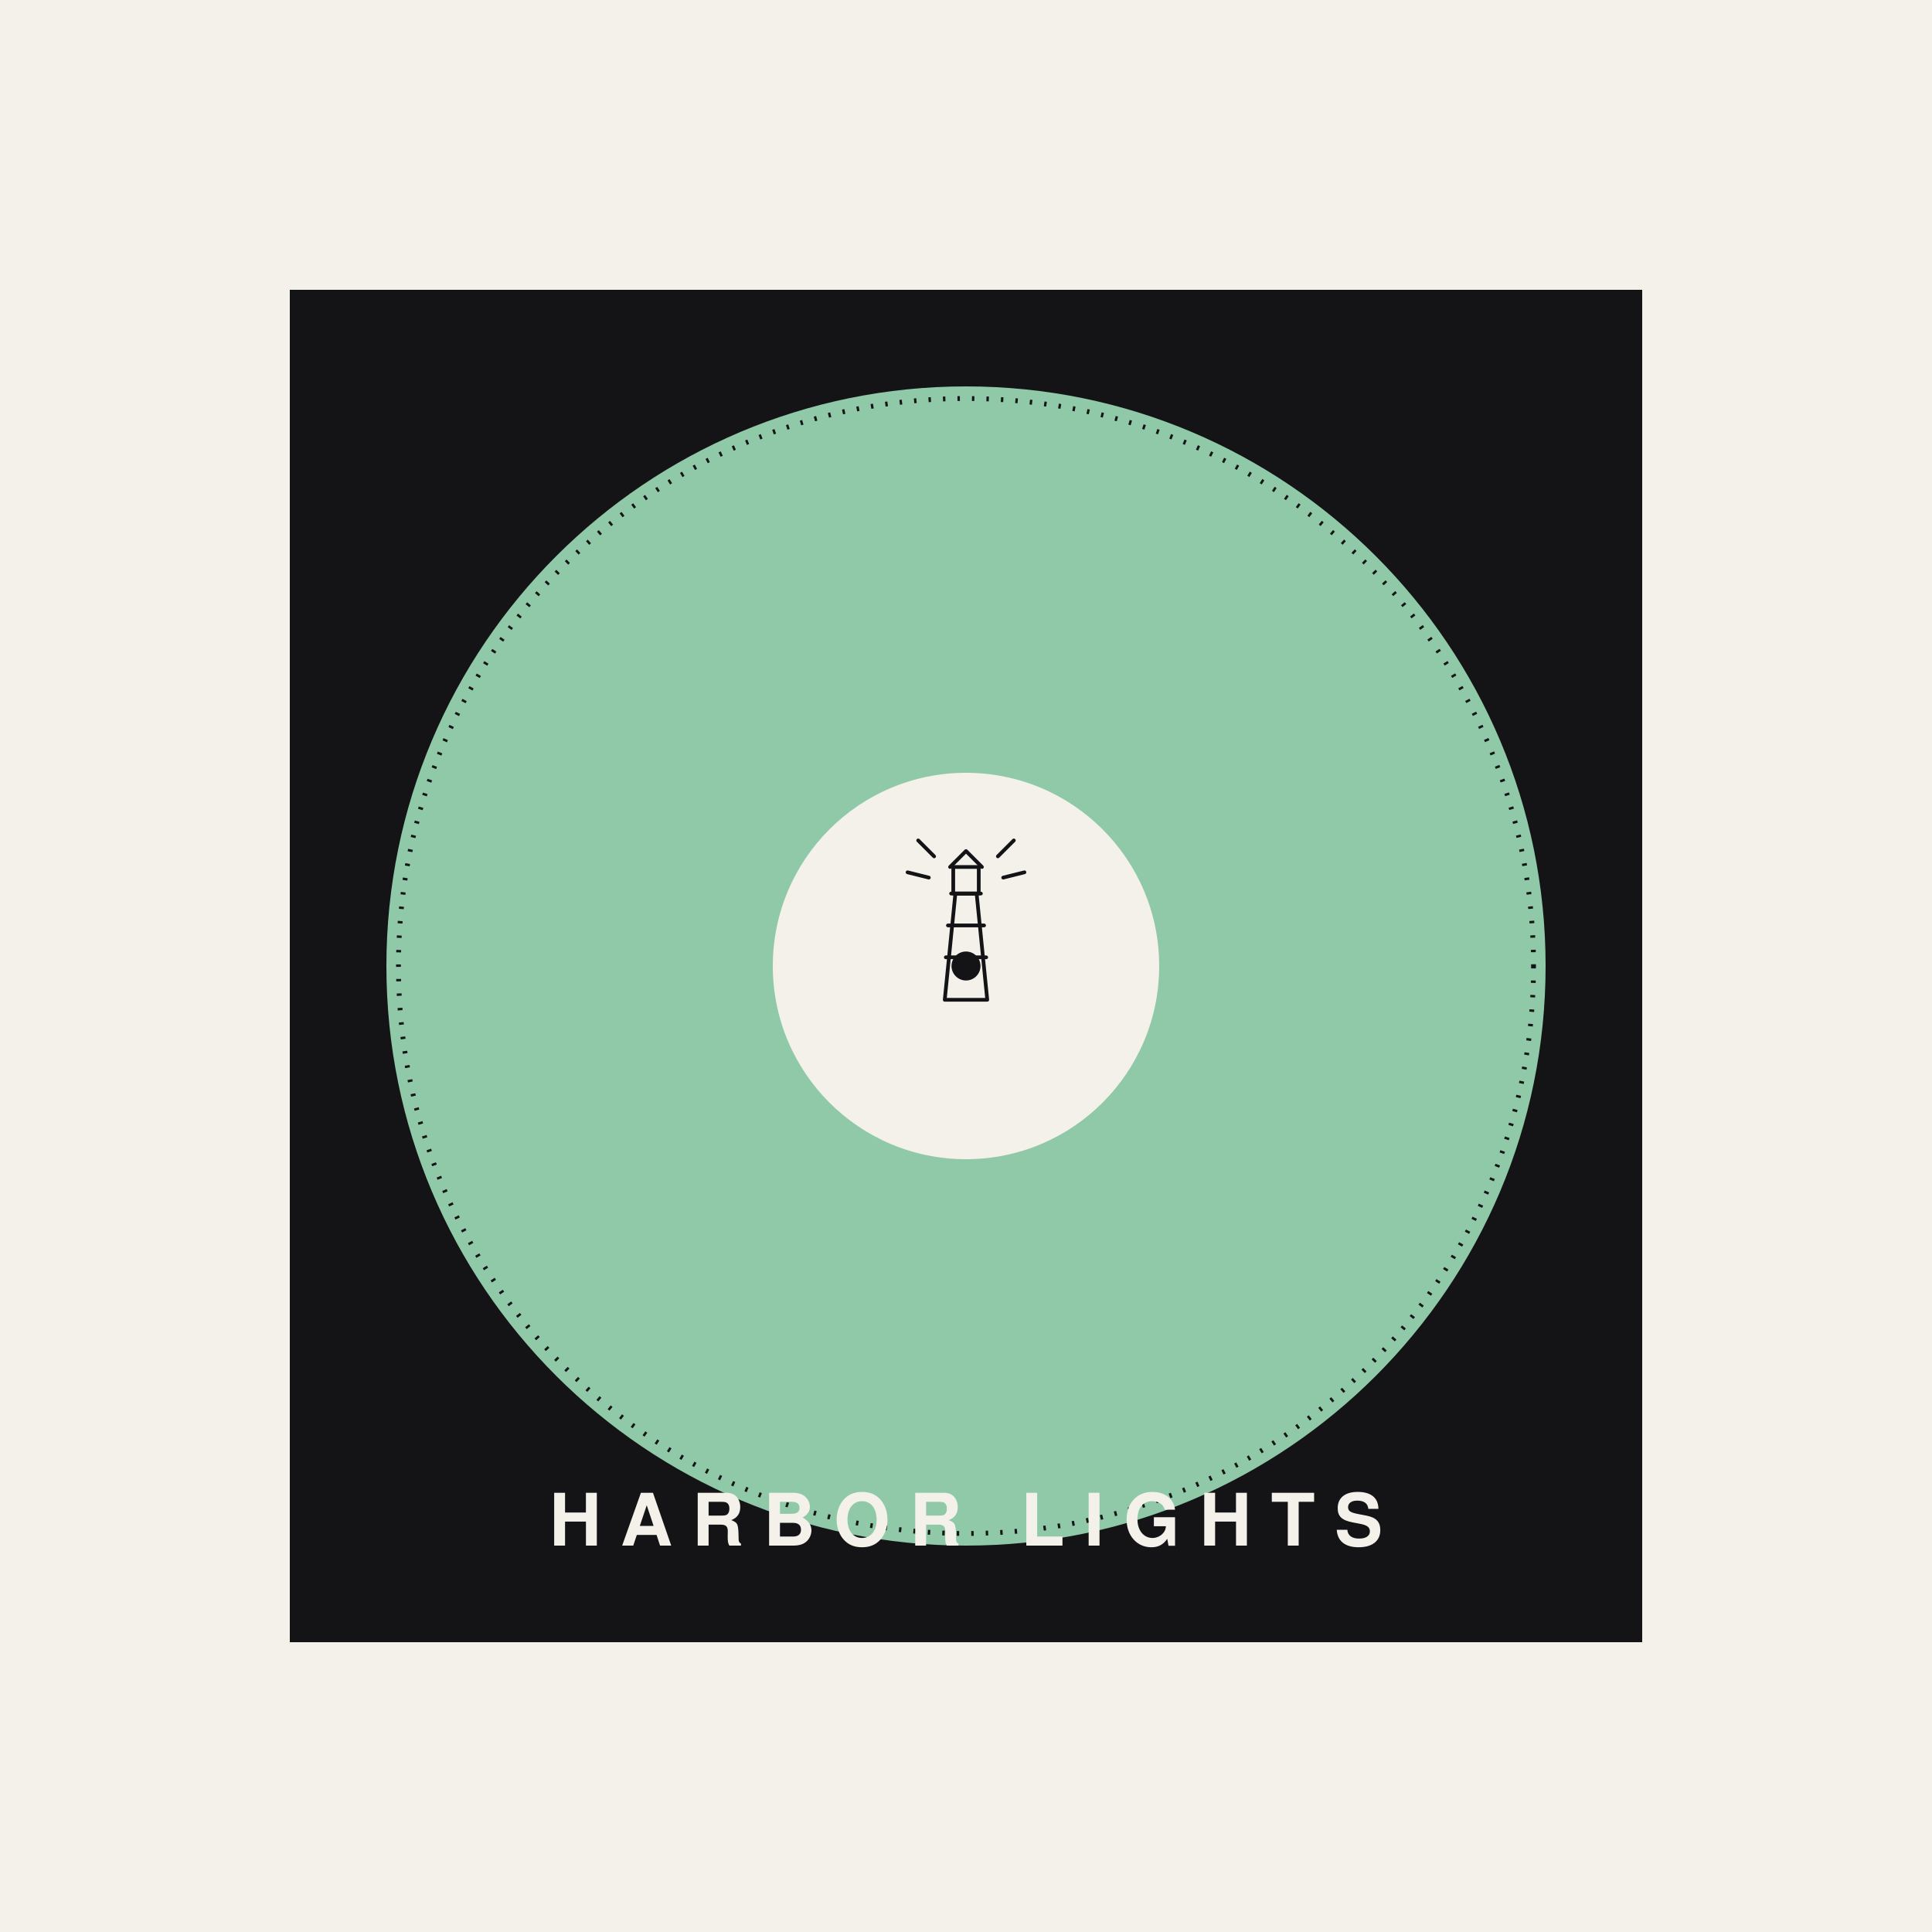
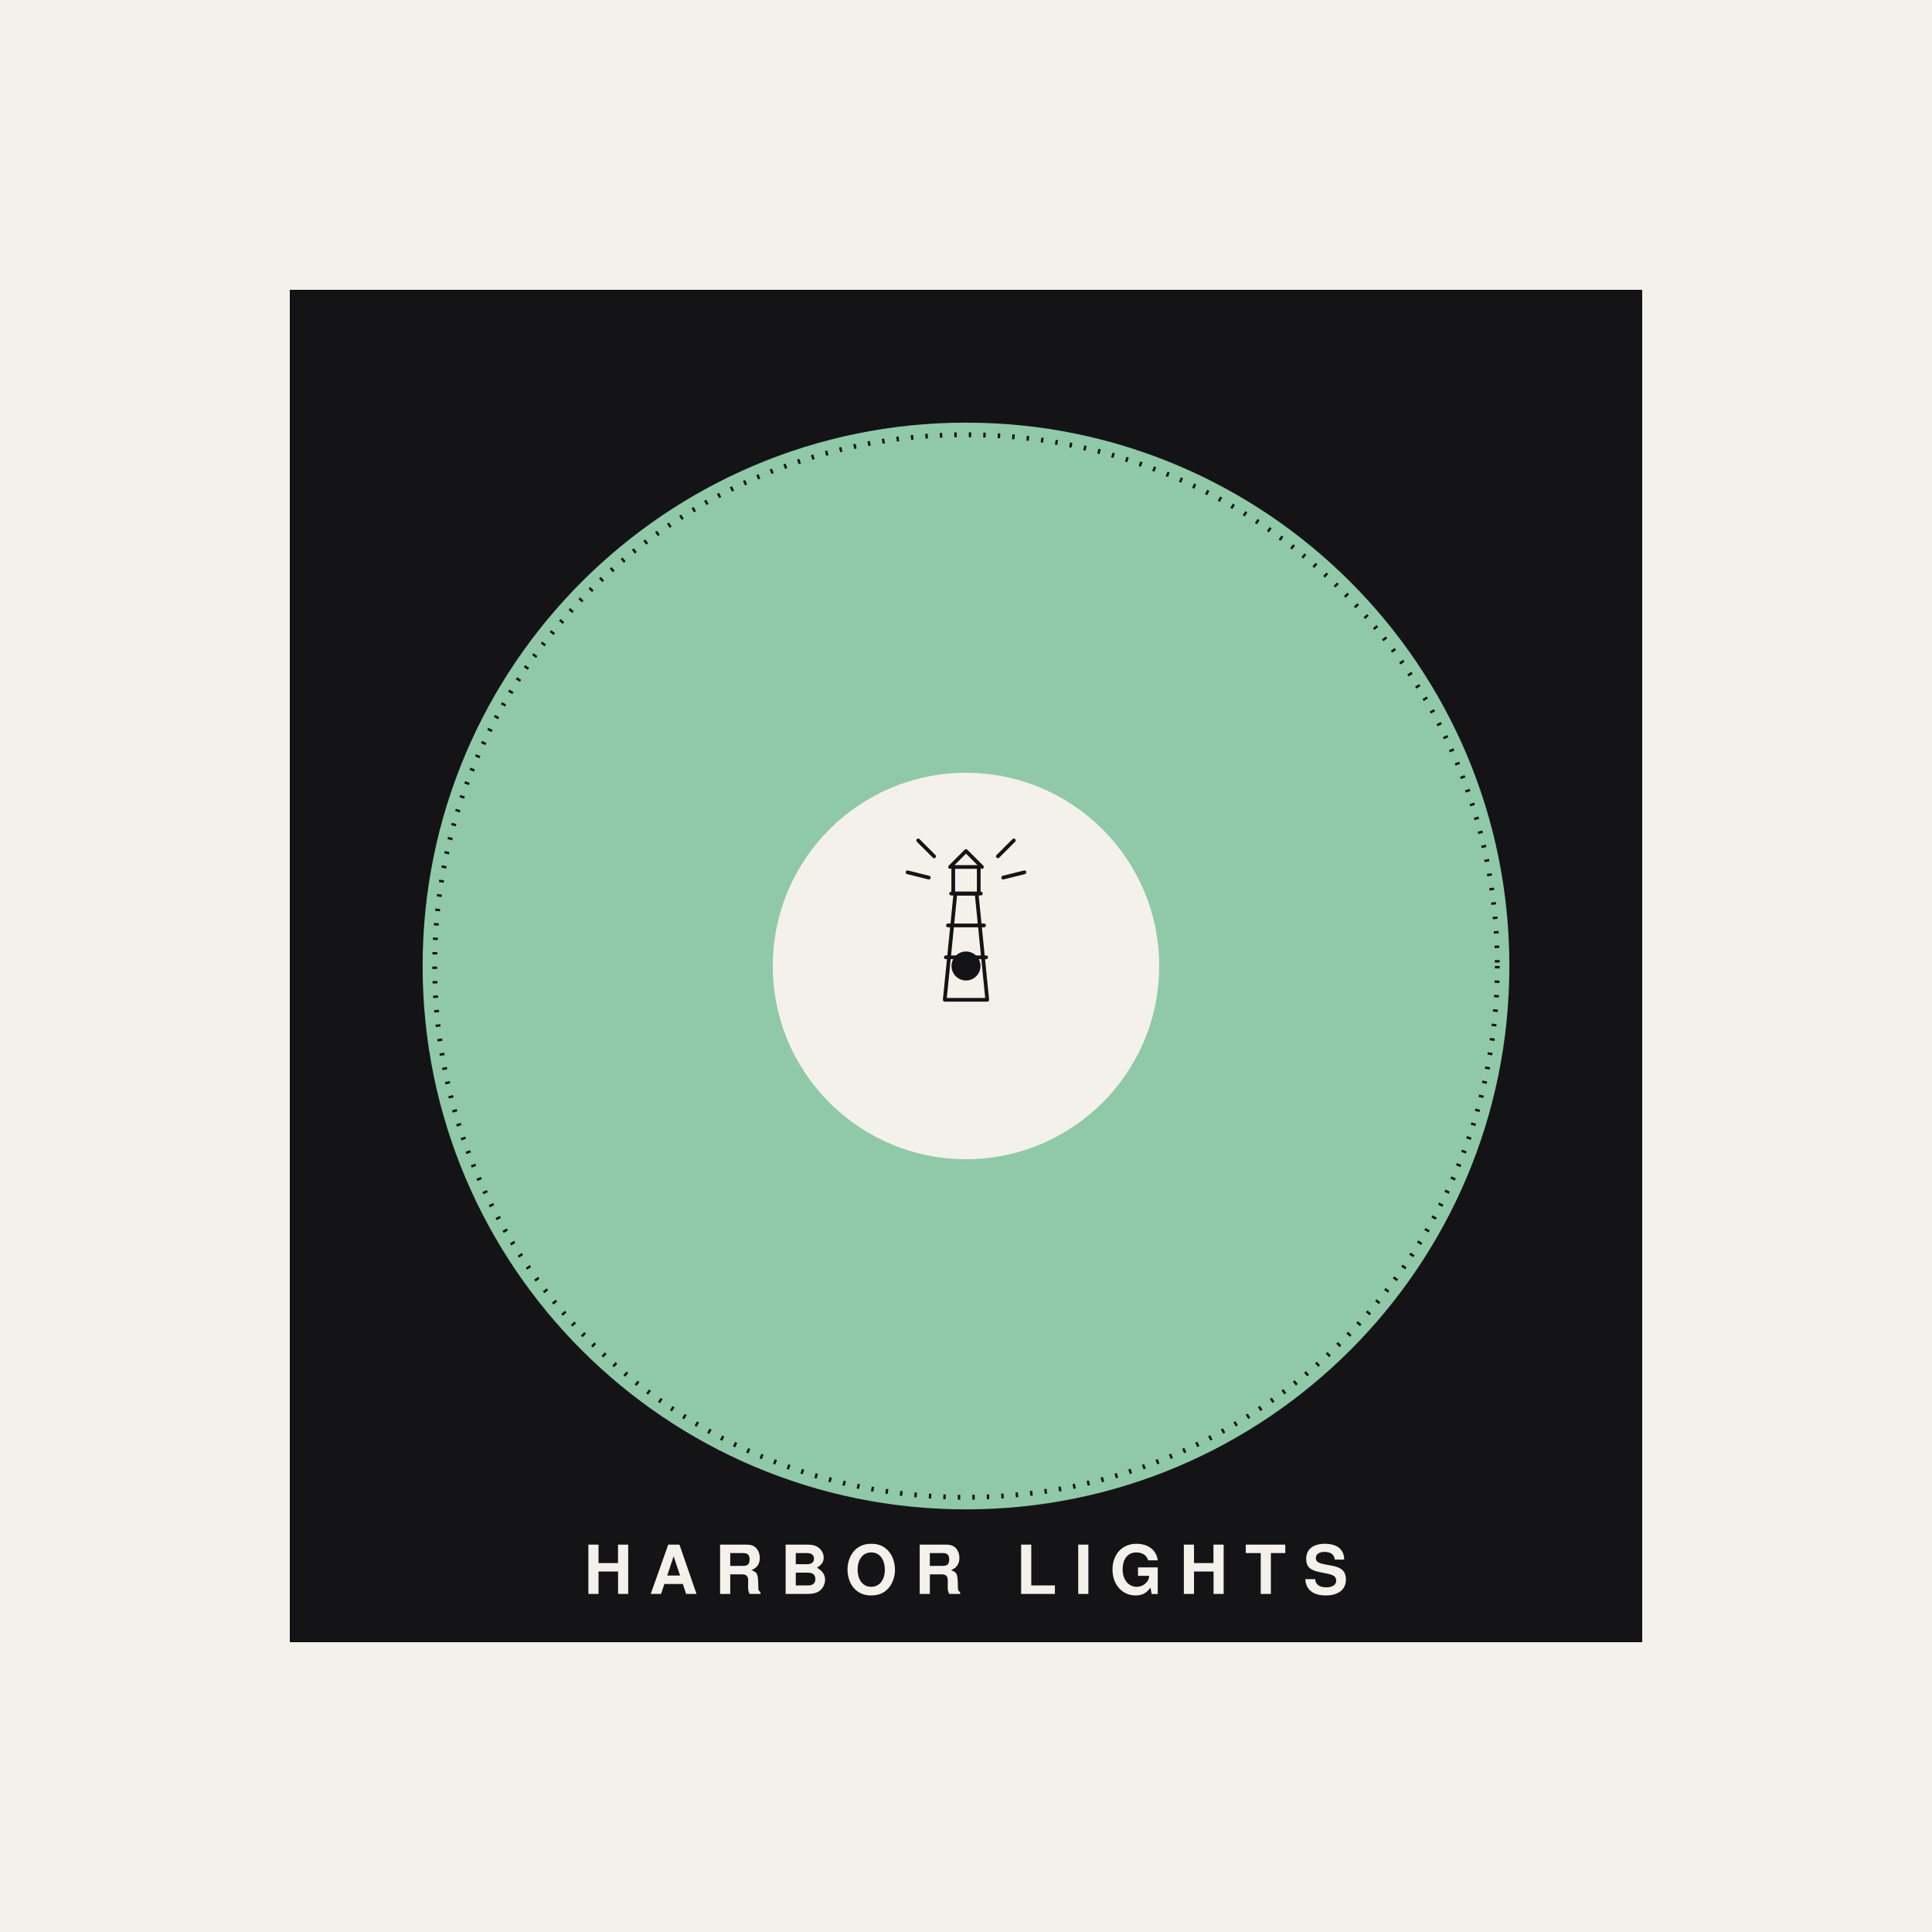
<svg xmlns="http://www.w3.org/2000/svg" viewBox="0 0 800 800" width="800" height="800">
  <rect width="800" height="800" fill="#f3f1ea" />
  <rect x="120" y="120" width="560" height="560" fill="#141416" />
-   <circle cx="400" cy="400" r="240" fill="#8fc9a8" />
-   <circle cx="400" cy="400" r="235" fill="none" stroke="#141416" stroke-width="2" stroke-dasharray="1 5" />
+   <circle cx="400" cy="400" r="225" fill="#8fc9a8" />
+   <circle cx="400" cy="400" r="220" fill="none" stroke="#141416" stroke-width="2" stroke-dasharray="1 5" />
  <circle cx="400" cy="400" r="80" fill="#f3f1ea" />
  <circle cx="400" cy="400" r="6" fill="#141416" />
-   <g transform="translate(400 370) scale(0.22)" fill="none" stroke-width="7" stroke-linejoin="round" stroke-linecap="round" stroke="#141416">
-     <path d="M-40 200l20-200h40l20 200z" />
-     <path d="M-28 0h56M-34 60h68M-38 120h76" />
-     <rect x="-24" y="-50" width="48" height="50" />
-     <path d="M-30-50l30-30 30 30" />
-     <path d="M-70-30l-40-10M70-30l40-10M-60-70l-30-30M60-70l30-30" />
+   <g transform="translate(400 370) scale(0.22)">
+     <g fill="none" stroke="#141416" stroke-width="7" stroke-linejoin="round" stroke-linecap="round">
+       <path d="M-40 200l20-200h40l20 200z" />
+       <path d="M-28 0h56M-34 60h68M-38 120h76" />
+       <rect x="-24" y="-50" width="48" height="50" />
+       <path d="M-30-50l30-30 30 30" />
+       <path d="M-70-30l-40-10M70-30l40-10M-60-70l-30-30M60-70l30-30" />
+     </g>
  </g>
-   <text x="400" y="640" font-family="Helvetica, Arial, sans-serif" font-size="30" font-weight="700" fill="#f3f1ea" text-anchor="middle" letter-spacing="8">HARBOR LIGHTS</text>
+   <text x="400" y="660" font-family="Helvetica, Arial, sans-serif" font-size="28" font-weight="700" fill="#f3f1ea" text-anchor="middle" letter-spacing="7">HARBOR LIGHTS</text>
</svg>
